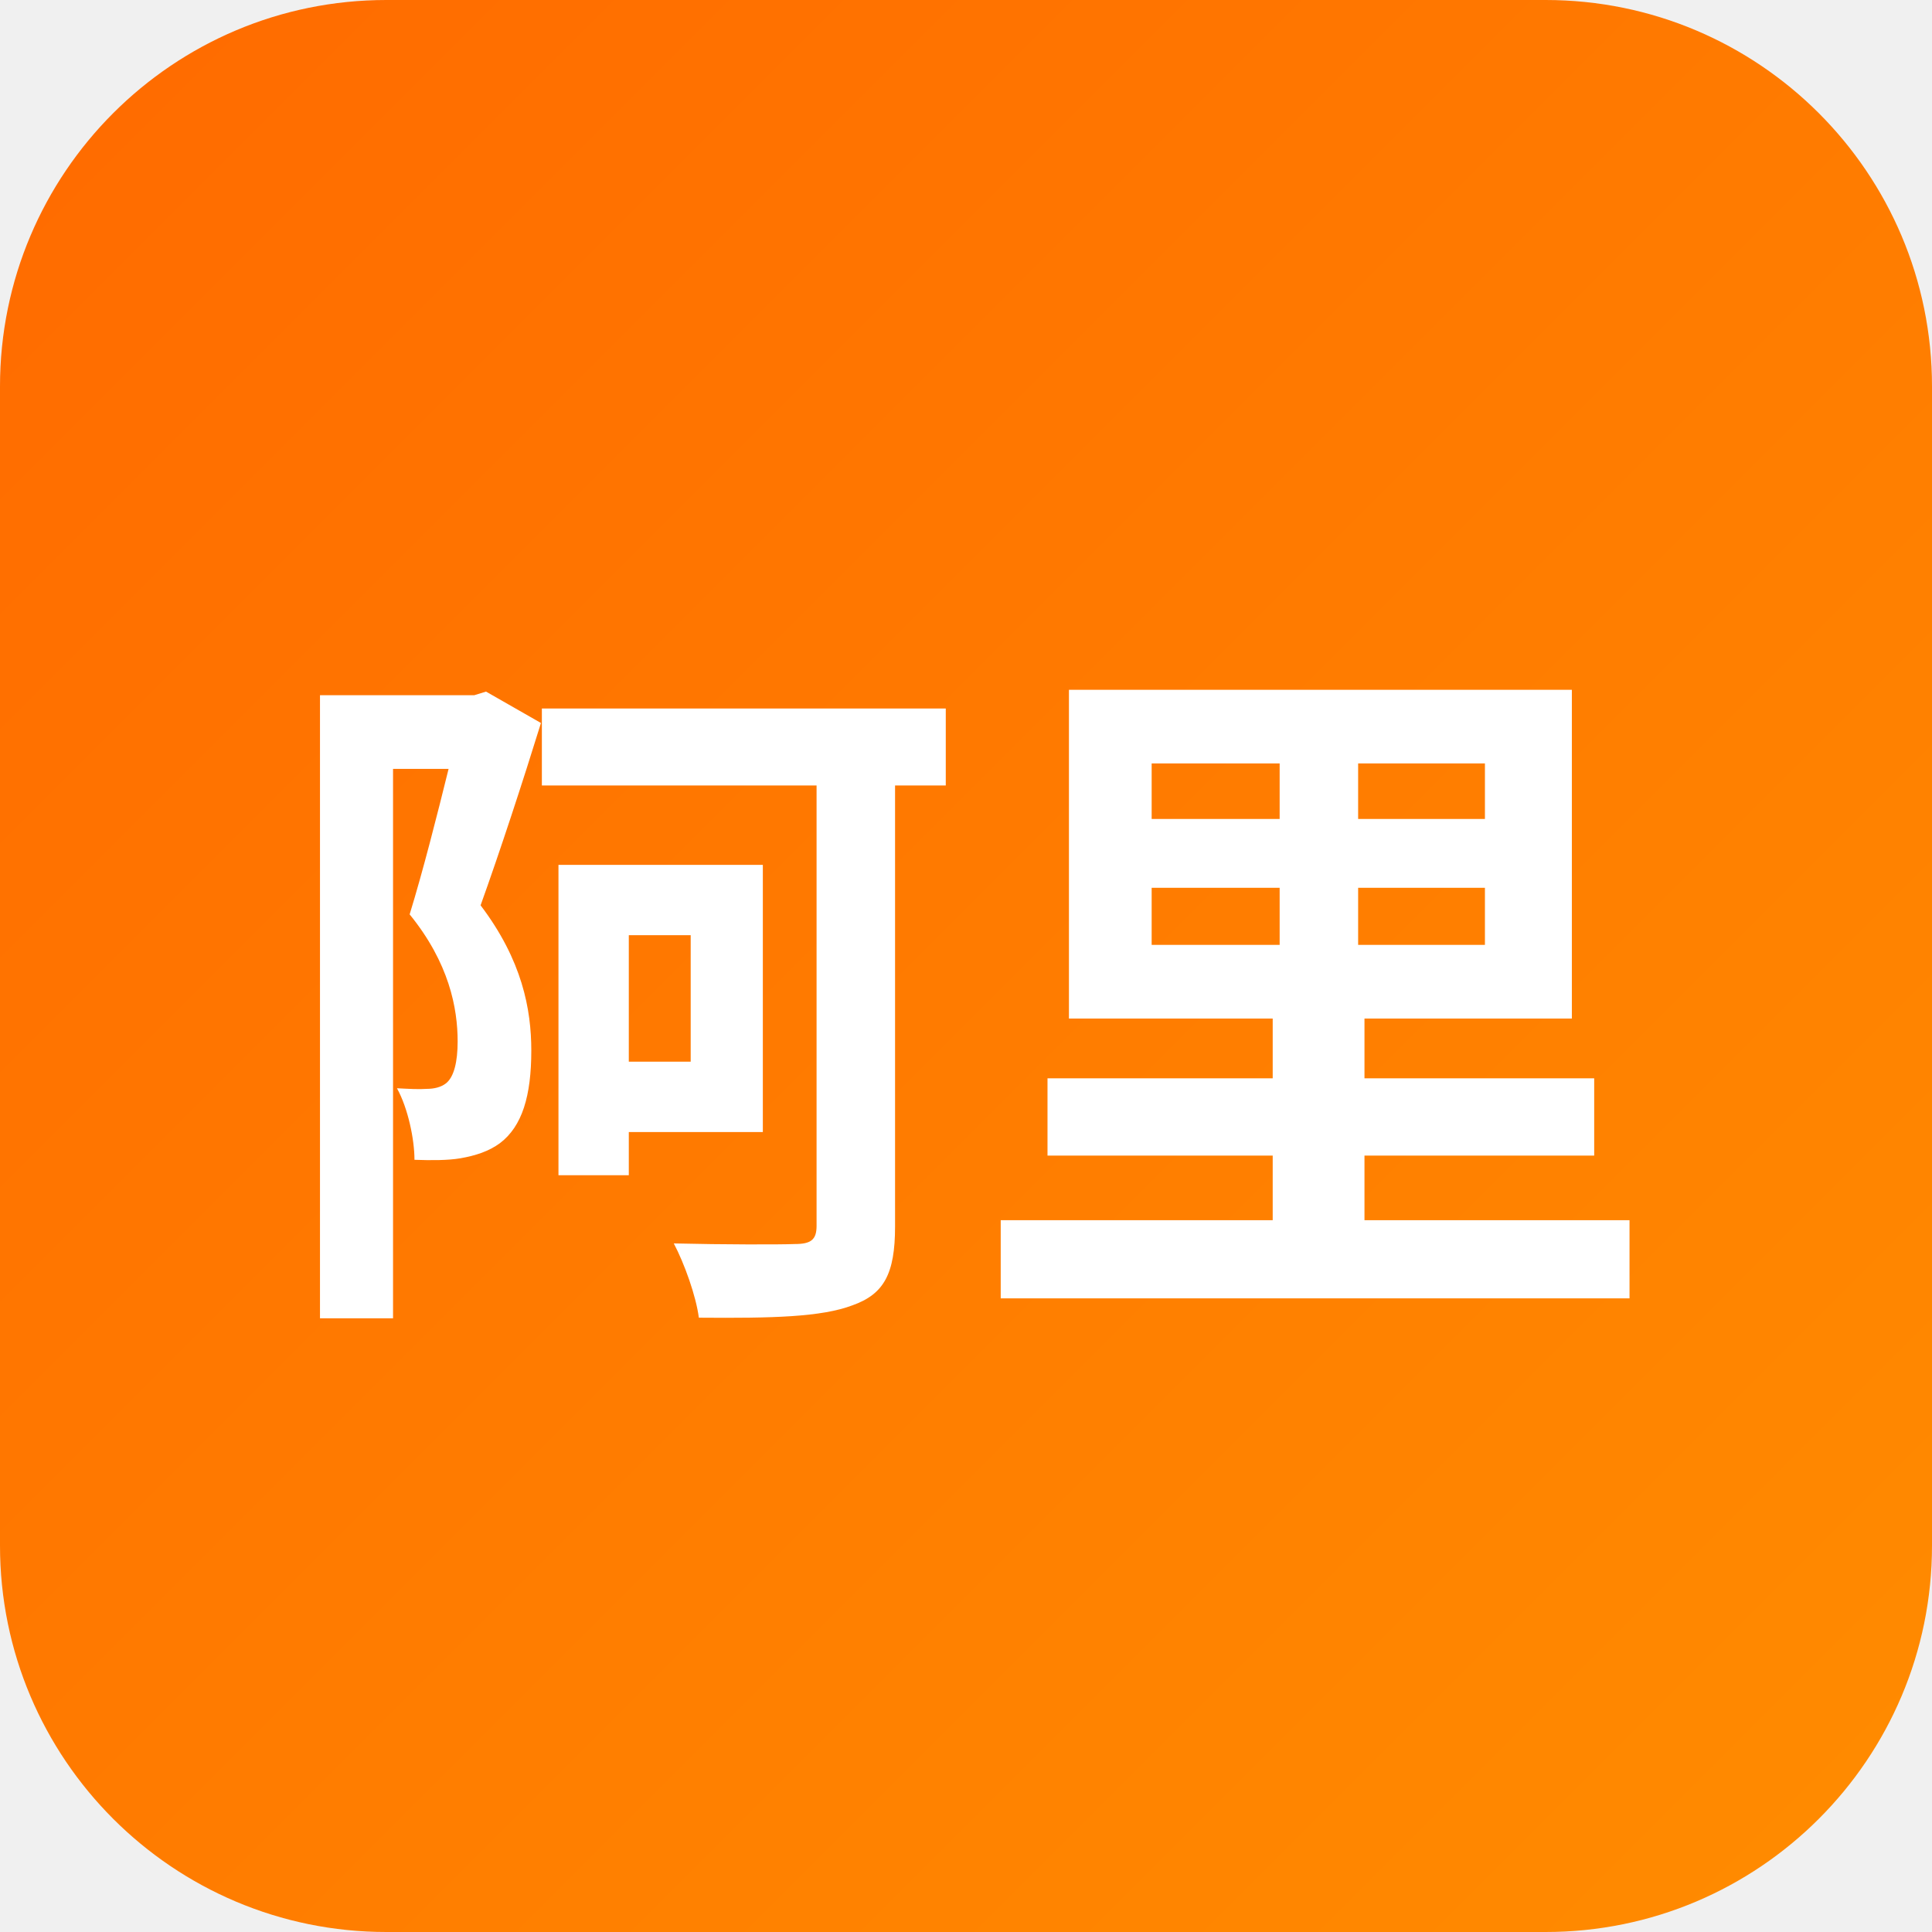
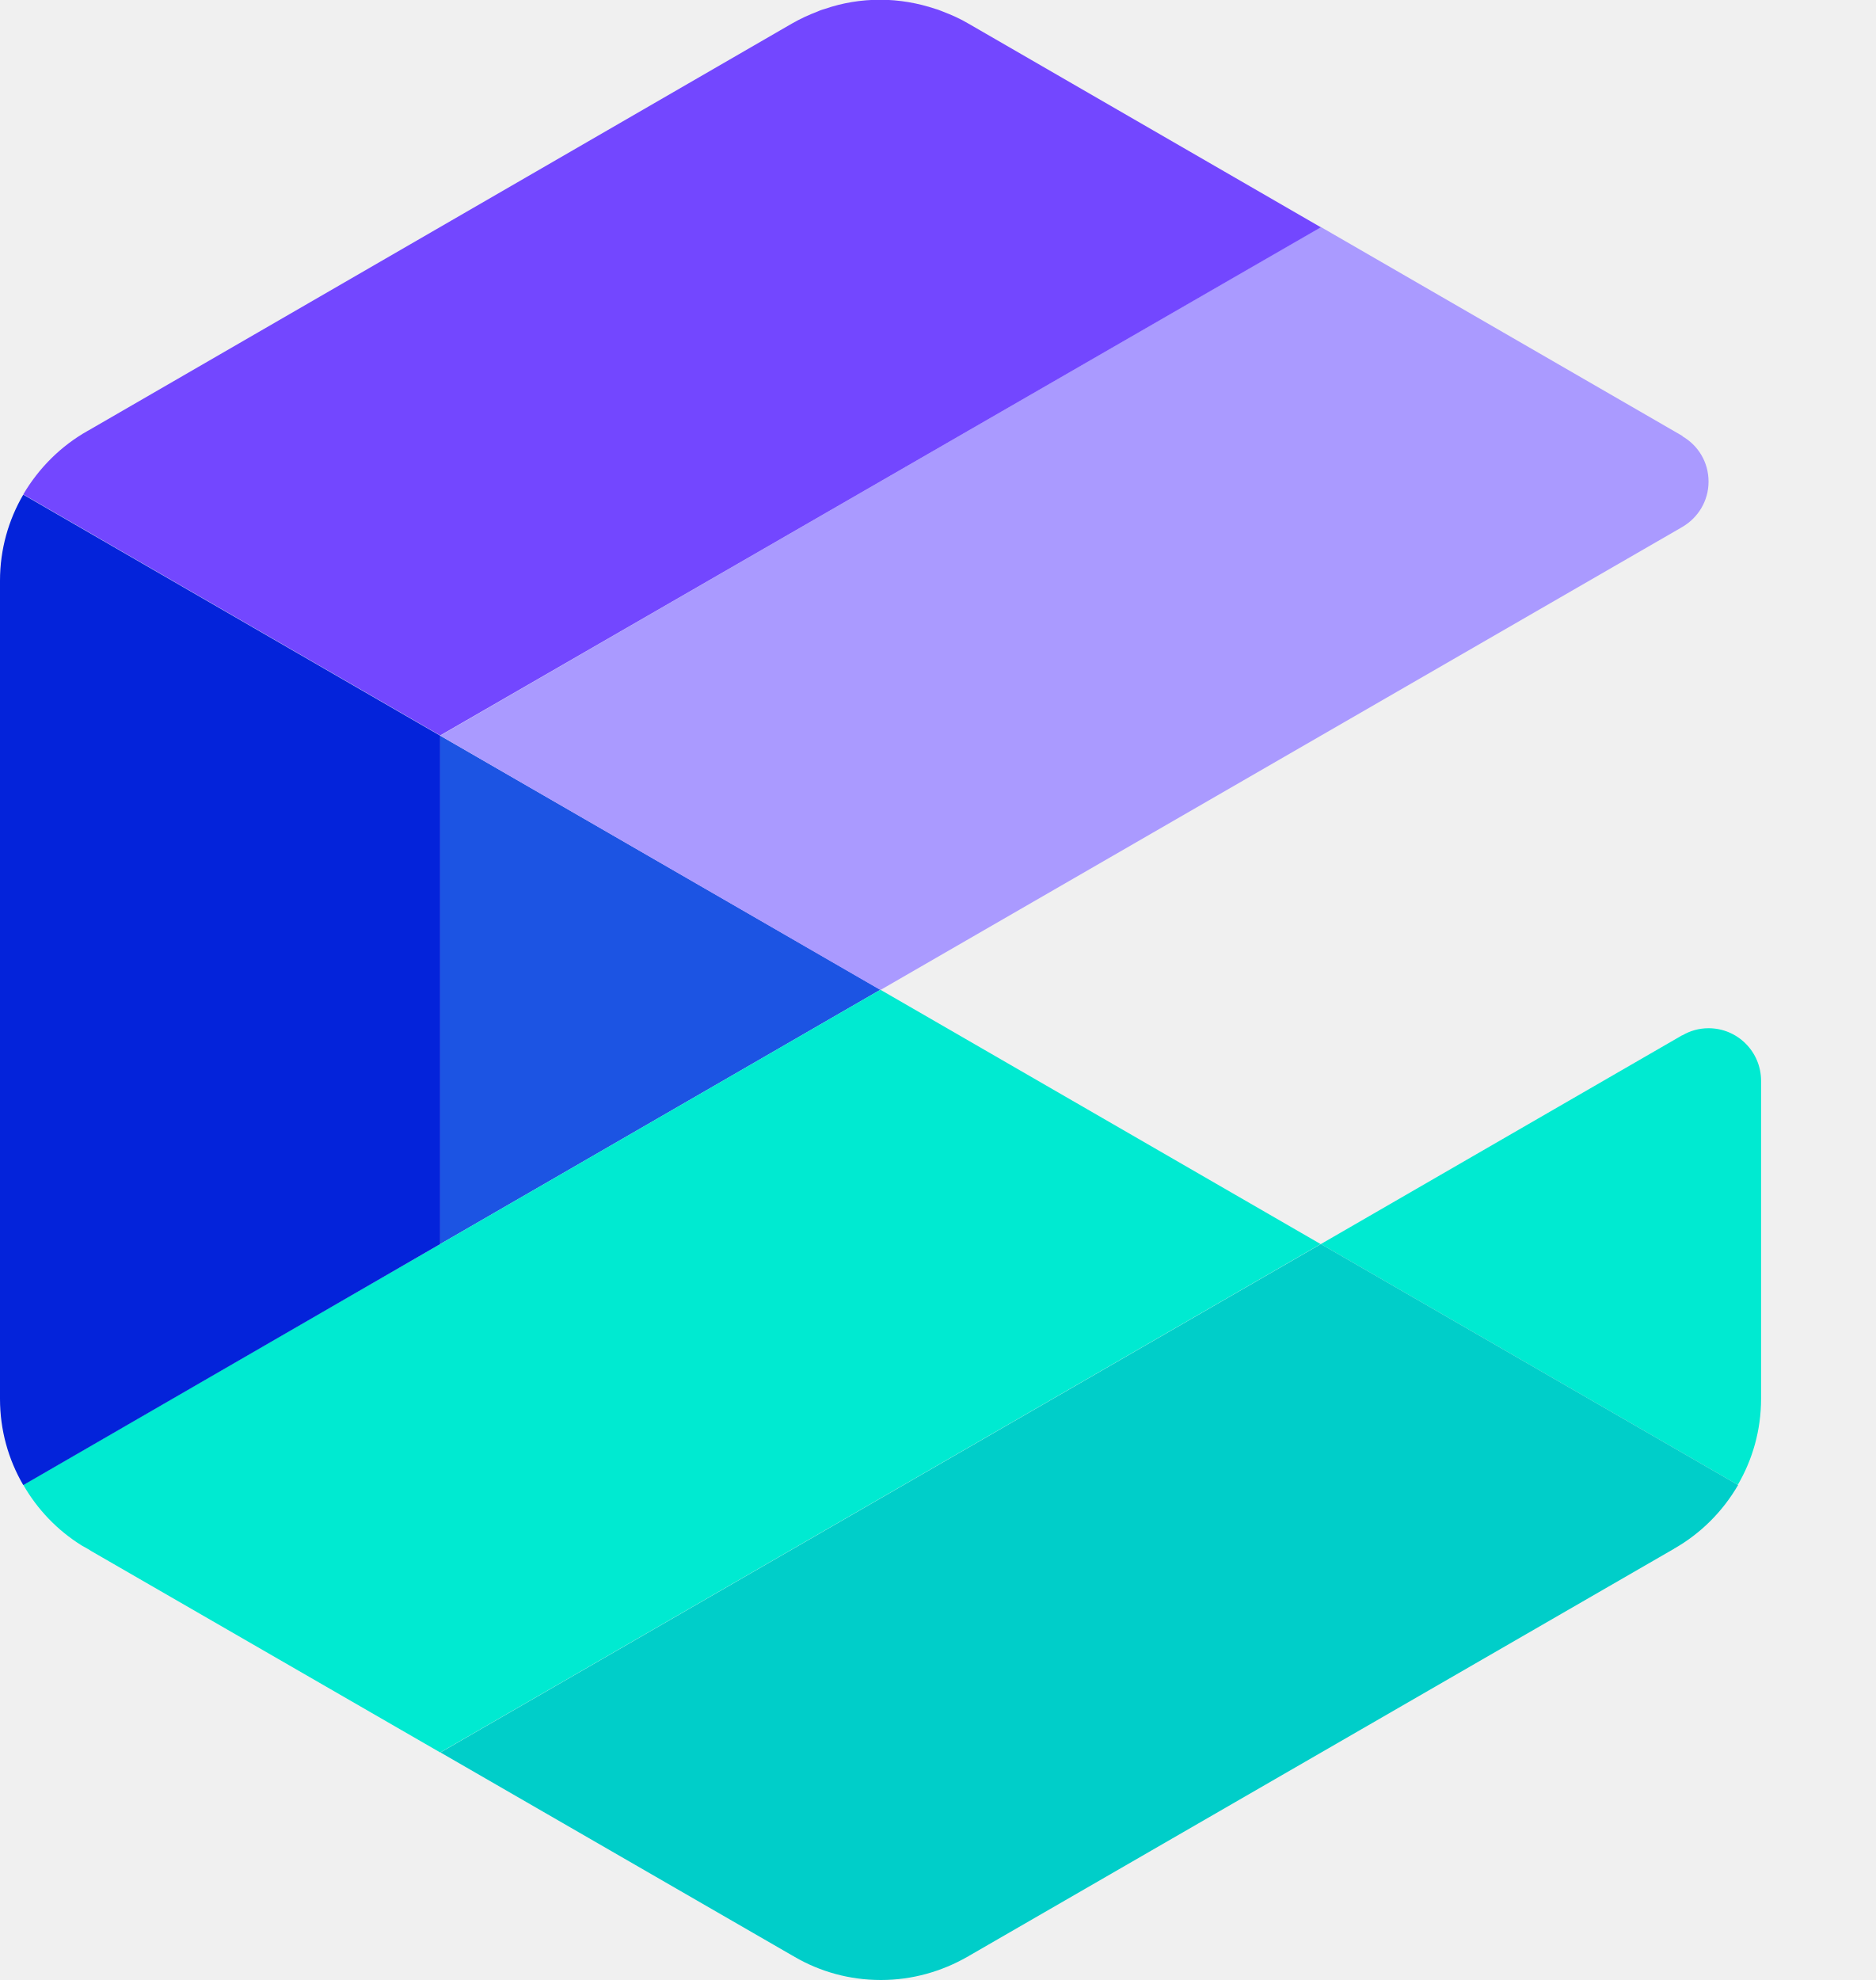
- <svg xmlns="http://www.w3.org/2000/svg" viewBox="0 0 100 100">
+ <svg xmlns="http://www.w3.org/2000/svg" id="_图层_2" data-name="图层 2" viewBox="0 0 72.14 76.14">
  <defs>
-     <linearGradient id="aliyun-gradient" x1="0%" y1="0%" x2="100%" y2="100%">
-       <stop offset="0%" style="stop-color:#ff6a00;stop-opacity:1" />
-       <stop offset="100%" style="stop-color:#ff8c00;stop-opacity:1" />
-     </linearGradient>
+     <style>
+       .cls-1 {
+         fill: #aa9aff;
+       }
+ 
+       .cls-1, .cls-2, .cls-3, .cls-4, .cls-5, .cls-6, .cls-7 {
+         stroke-width: 0px;
+       }
+ 
+       .cls-2 {
+         fill: #7347ff;
+       }
+ 
+       .cls-3 {
+         fill: #1c54e3;
+       }
+ 
+       .cls-4 {
+         fill: #0423da;
+       }
+ 
+       .cls-5 {
+         fill: #00cec9;
+       }
+ 
+       .cls-6 {
+         fill: #00ead1;
+       }
+ 
+       .cls-7 {
+         fill: #0a0a0a;
+       }
+     </style>
  </defs>
-   <rect width="100" height="100" rx="20" fill="url(#aliyun-gradient)" />
-   <text x="50" y="65" font-family="Arial, sans-serif" font-size="36" font-weight="bold" fill="white" text-anchor="middle">阿里</text>
+   <g id="_图层_1-2" data-name="图层 1">
+     <g>
+       <g>
+         <polygon class="cls-3" points="16.93 28.29 16.93 47.84 16.93 47.84 33.86 38.06 33.86 38.06 16.93 28.29" />
+         <path class="cls-1" d="M64.71,16.77s-.02-.02-.03-.02l-13.88-8.02L16.93,28.29l16.93,9.78,30.78-17.77.05-.03c.61-.35,1.02-1,1.02-1.75s-.4-1.39-1-1.74Z" />
+         <path class="cls-6" d="M65.71,39.54c-.37,0-.71.1-1,.27,0,0-.02,0-.03.01,0,0,0,0,0,0l-13.88,8.02h0l16.02,9.25h.02c.56-.96.89-2.09.89-3.3,0-.02,0-.03,0-.05,0-.01,0-.03,0-.04v-12.14c0-1.11-.9-2.02-2.02-2.02Z" />
+         <path class="cls-5" d="M66.82,57.09l-16.02-9.25-33.86,19.55h0s13.55,7.82,13.55,7.82h0s.05.02.07.04c.98.57,2.11.89,3.32.89s2.34-.33,3.32-.89c.02-.01.05-.02.07-.04h0s27.09-15.64,27.09-15.64c.01,0,.02-.01.03-.02,1.02-.58,1.87-1.43,2.46-2.45h-.02Z" />
+         <path class="cls-6" d="M33.86,38.06h0s-16.93,9.78-16.93,9.78l-4.58,2.64L.91,57.09h-.02c.55.96,1.32,1.76,2.25,2.34l.25.14s0,0,0,0l.05.03.06.04,13.43,7.75h0s0,0,0,0h0s33.86-19.55,33.86-19.55h0l-16.93-9.78Z" />
+         <path class="cls-2" d="M37.25.91c-.32-.19-.66-.34-1-.47-.06-.02-.12-.05-.18-.07-.03-.01-.06-.02-.1-.03-.66-.22-1.38-.35-2.12-.35s-1.45.12-2.12.35c-.03.01-.06.02-.1.03-.06.02-.12.04-.18.07-.34.13-.67.28-1,.47h0L3.39,16.56s-.01,0-.02.01c-1.03.58-1.88,1.43-2.48,2.45h.02s16.02,9.26,16.02,9.26h0S50.8,8.74,50.8,8.74L37.25.91Z" />
+         <path class="cls-4" d="M.91,19.03h-.02c-.56.96-.89,2.09-.89,3.3v31.46c0,1.2.32,2.33.89,3.31h.02s16.02-9.26,16.02-9.26h0v-19.55h0S.91,19.03.91,19.03Z" />
+       </g>
+     </g>
+   </g>
</svg>
